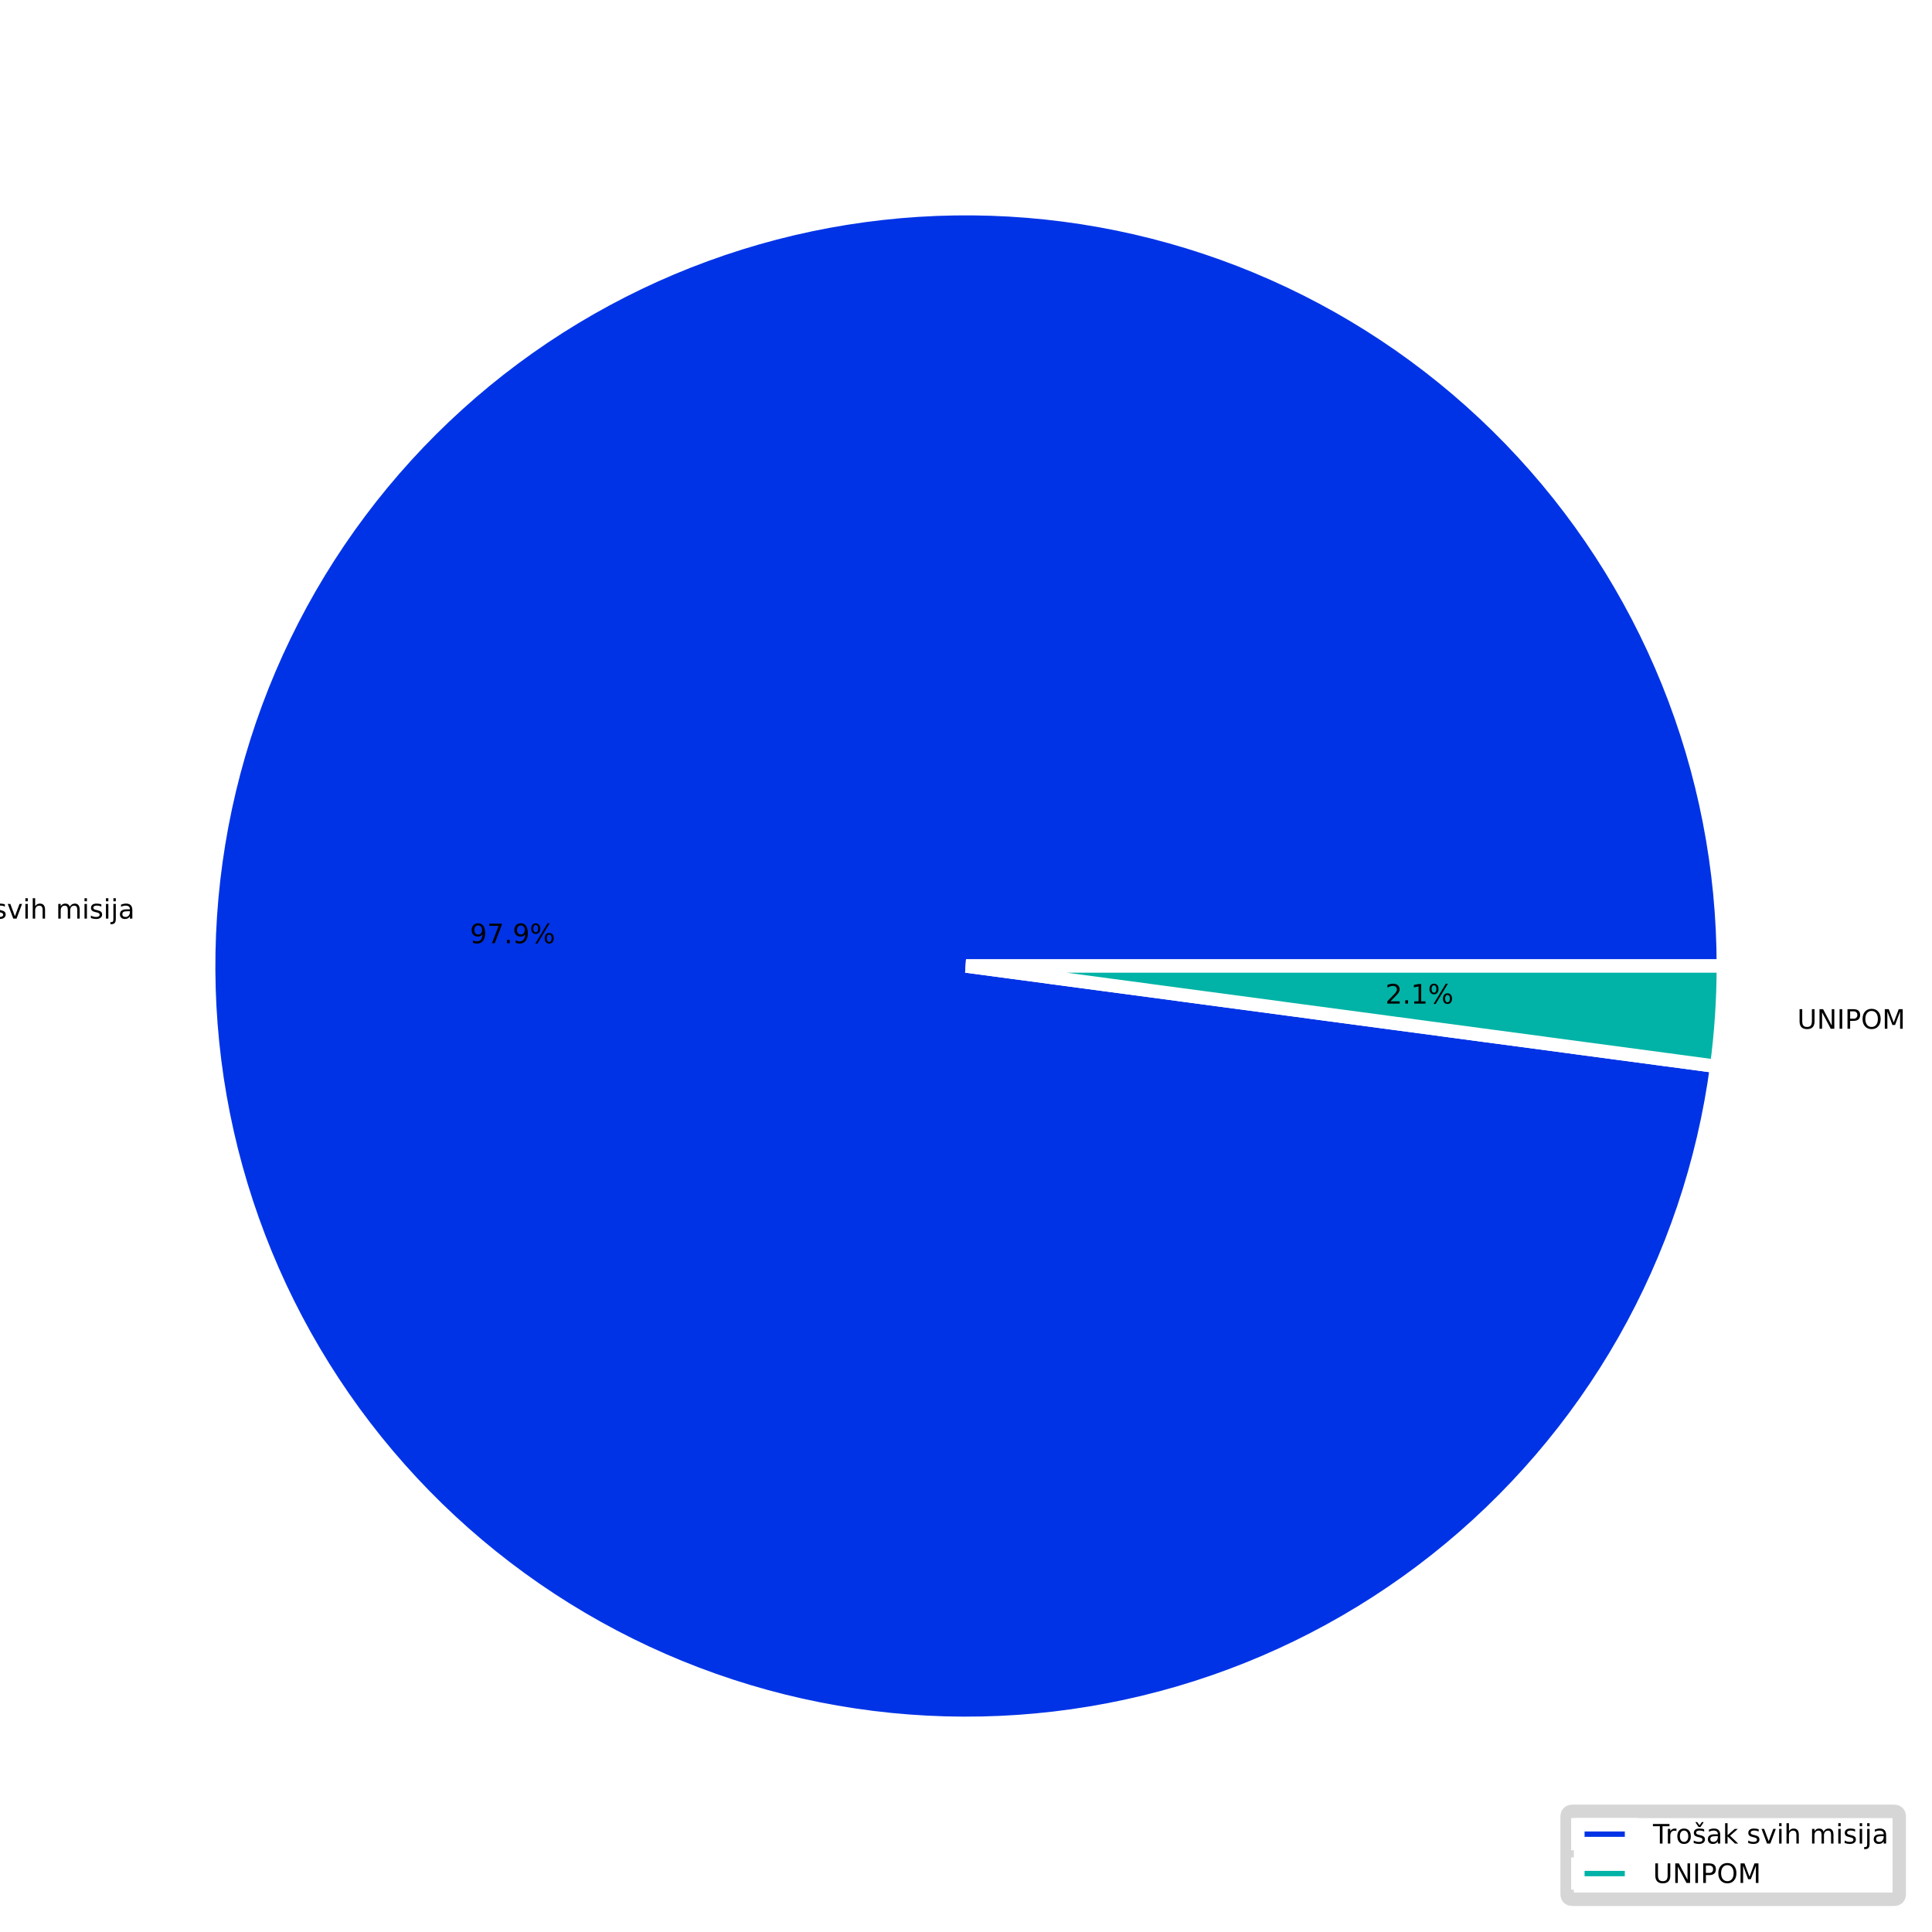
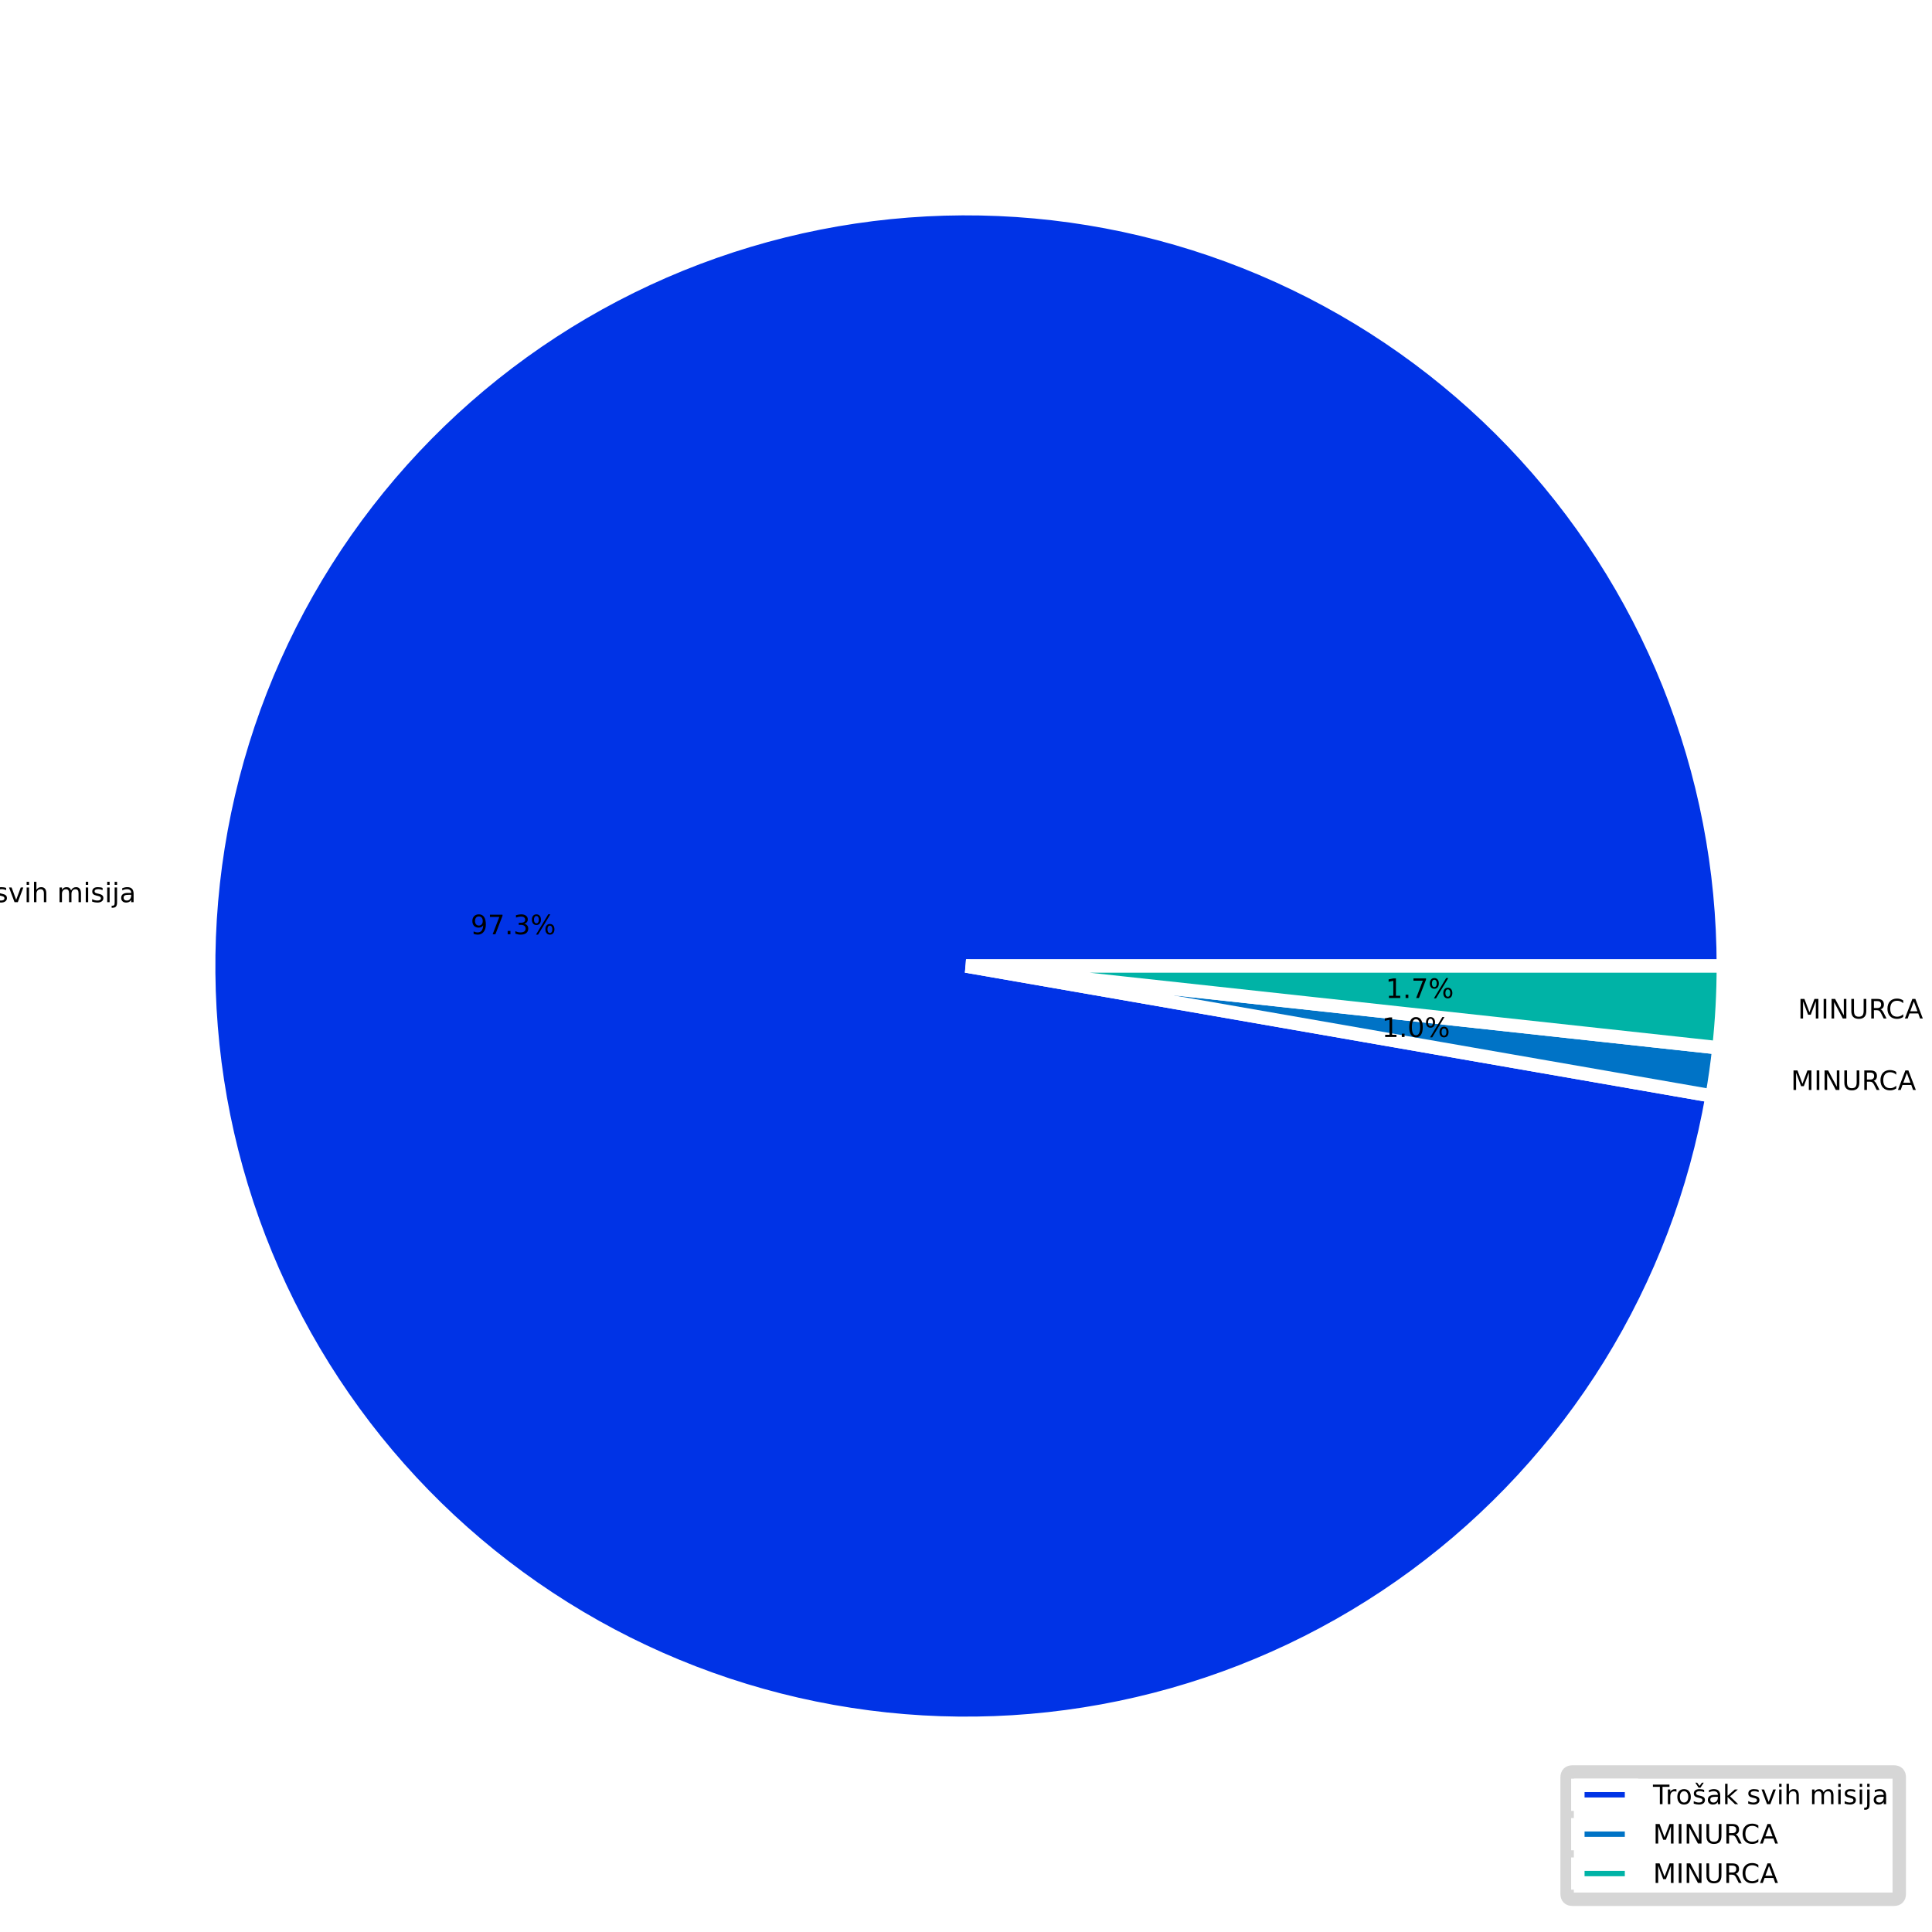
<svg xmlns="http://www.w3.org/2000/svg" xmlns:xlink="http://www.w3.org/1999/xlink" width="144pt" height="144pt" viewBox="0 0 144 144" version="1.1">
  <defs>
    <style type="text/css">*{stroke-linejoin: round; stroke-linecap: butt}</style>
  </defs>
  <g id="figure_1">
    <g id="patch_1">
      <path d="M 0 144  L 144 144  L 144 0  L 0 0  z " style="fill: #ffffff" />
    </g>
    <g id="axes_1">
      <g id="matplotlib.axis_1" />
      <g id="matplotlib.axis_2" />
      <g id="patch_2">
-         <path d="M 128.448 72  C 128.448 64.745 127.049 57.558 124.329 50.832  C 121.608 44.107 117.617 37.968 112.572 32.754  C 107.528 27.539 101.526 23.346 94.895 20.403  C 88.263 17.461 81.127 15.824 73.876 15.583  C 66.625 15.342 59.395 16.501 52.583 18.997  C 45.771 21.492 39.503 25.278 34.124 30.146  C 28.745 35.014 24.354 40.874 21.193 47.403  C 18.031 53.933 16.159 61.012 15.677 68.251  C 15.195 75.49 16.113 82.754 18.381 89.645  C 20.649 96.537 24.224 102.927 28.91 108.465  C 33.597 114.003 39.308 118.586 45.729 121.962  C 52.15 125.338 59.163 127.446 66.381 128.168  C 73.6 128.89 80.891 128.214 87.854 126.176  C 94.817 124.138 101.322 120.777 107.013 116.277  C 112.703 111.777 117.474 106.222 121.062 99.917  C 124.649 93.611 126.988 86.673 127.95 79.482  L 72 72  L 128.448 72  z " style="fill: #0033e6; stroke: #ffffff; stroke-linejoin: miter" />
+         <path d="M 128.448 72  C 128.448 64.792 127.067 57.65 124.381 50.962  C 121.695 44.273 117.752 38.161 112.766 32.955  C 107.78 27.75 101.843 23.547 95.277 20.575  C 88.71 17.602 81.635 15.915 74.433 15.604  C 67.232 15.294 60.038 16.365 53.239 18.761  C 46.441 21.156 40.164 24.832 34.749 29.589  C 29.333 34.345 24.878 40.096 21.626 46.528  C 18.373 52.96 16.383 59.957 15.762 67.138  C 15.141 74.319 15.901 81.553 18.001 88.448  C 20.102 95.343 23.503 101.773 28.022 107.388  C 32.541 113.004 38.094 117.702 44.38 121.229  C 50.666 124.756 57.57 127.046 64.718 127.976  C 71.866 128.906 79.126 128.458 86.105 126.657  C 93.084 124.856 99.654 121.735 105.46 117.462  C 111.265 113.19 116.198 107.845 119.993 101.717  C 123.787 95.588 126.373 88.789 127.61 81.689  L 72 72  L 128.448 72  z " style="fill: #0033e6; stroke: #ffffff; stroke-linejoin: miter" />
      </g>
      <g id="patch_3">
-         <path d="M 127.95 79.482  C 128.116 78.242 128.24 76.997 128.323 75.749  C 128.406 74.501 128.448 73.251 128.448 72  L 72 72  L 127.95 79.482  z " style="fill: #00b3a6; stroke: #ffffff; stroke-linejoin: miter" />
+         <path d="M 127.61 81.689  C 127.714 81.093 127.808 80.497 127.893 79.899  C 127.977 79.301 128.052 78.701 128.117 78.101  L 72 72  L 127.61 81.689  z " style="fill: #0073c6; stroke: #ffffff; stroke-linejoin: miter" />
+       </g>
+       <g id="patch_4">
+         <path d="M 128.117 78.101  C 128.227 77.088 128.31 76.072 128.365 75.055  C 128.42 74.038 128.448 73.019 128.448 72  L 72 72  L 128.117 78.101  z " style="fill: #00b3a6; stroke: #ffffff; stroke-linejoin: miter" />
      </g>
      <g id="text_1">
-         <g transform="translate(-7.511316 68.46778) scale(0.02 -0.02)">
+         <g transform="translate(-7.417639 67.24332) scale(0.02 -0.02)">
          <defs>
            <path id="DejaVuSans-54" d="M -19 4666  L 3928 4666  L 3928 4134  L 2272 4134  L 2272 0  L 1638 0  L 1638 4134  L -19 4134  L -19 4666  z " transform="scale(0.015625)" />
            <path id="DejaVuSans-72" d="M 2631 2963  Q 2534 3019 2420 3045  Q 2306 3072 2169 3072  Q 1681 3072 1420 2755  Q 1159 2438 1159 1844  L 1159 0  L 581 0  L 581 3500  L 1159 3500  L 1159 2956  Q 1341 3275 1631 3429  Q 1922 3584 2338 3584  Q 2397 3584 2469 3576  Q 2541 3569 2628 3553  L 2631 2963  z " transform="scale(0.015625)" />
            <path id="DejaVuSans-6f" d="M 1959 3097  Q 1497 3097 1228 2736  Q 959 2375 959 1747  Q 959 1119 1226 758  Q 1494 397 1959 397  Q 2419 397 2687 759  Q 2956 1122 2956 1747  Q 2956 2369 2687 2733  Q 2419 3097 1959 3097  z M 1959 3584  Q 2709 3584 3137 3096  Q 3566 2609 3566 1747  Q 3566 888 3137 398  Q 2709 -91 1959 -91  Q 1206 -91 779 398  Q 353 888 353 1747  Q 353 2609 779 3096  Q 1206 3584 1959 3584  z " transform="scale(0.015625)" />
            <path id="DejaVuSans-161" d="M 2834 3397  L 2834 2853  Q 2591 2978 2328 3040  Q 2066 3103 1784 3103  Q 1356 3103 1142 2972  Q 928 2841 928 2578  Q 928 2378 1081 2264  Q 1234 2150 1697 2047  L 1894 2003  Q 2506 1872 2764 1633  Q 3022 1394 3022 966  Q 3022 478 2636 193  Q 2250 -91 1575 -91  Q 1294 -91 989 -36  Q 684 19 347 128  L 347 722  Q 666 556 975 473  Q 1284 391 1588 391  Q 1994 391 2212 530  Q 2431 669 2431 922  Q 2431 1156 2273 1281  Q 2116 1406 1581 1522  L 1381 1569  Q 847 1681 609 1914  Q 372 2147 372 2553  Q 372 3047 722 3315  Q 1072 3584 1716 3584  Q 2034 3584 2315 3537  Q 2597 3491 2834 3397  z M 1501 3944  L 736 5119  L 1170 5119  L 1733 4353  L 2295 5119  L 2729 5119  L 1964 3944  L 1501 3944  z M 1720 3584  L 1720 3584  z " transform="scale(0.015625)" />
            <path id="DejaVuSans-61" d="M 2194 1759  Q 1497 1759 1228 1600  Q 959 1441 959 1056  Q 959 750 1161 570  Q 1363 391 1709 391  Q 2188 391 2477 730  Q 2766 1069 2766 1631  L 2766 1759  L 2194 1759  z M 3341 1997  L 3341 0  L 2766 0  L 2766 531  Q 2569 213 2275 61  Q 1981 -91 1556 -91  Q 1019 -91 701 211  Q 384 513 384 1019  Q 384 1609 779 1909  Q 1175 2209 1959 2209  L 2766 2209  L 2766 2266  Q 2766 2663 2505 2880  Q 2244 3097 1772 3097  Q 1472 3097 1187 3025  Q 903 2953 641 2809  L 641 3341  Q 956 3463 1253 3523  Q 1550 3584 1831 3584  Q 2591 3584 2966 3190  Q 3341 2797 3341 1997  z " transform="scale(0.015625)" />
            <path id="DejaVuSans-6b" d="M 581 4863  L 1159 4863  L 1159 1991  L 2875 3500  L 3609 3500  L 1753 1863  L 3688 0  L 2938 0  L 1159 1709  L 1159 0  L 581 0  L 581 4863  z " transform="scale(0.015625)" />
            <path id="DejaVuSans-20" transform="scale(0.015625)" />
            <path id="DejaVuSans-73" d="M 2834 3397  L 2834 2853  Q 2591 2978 2328 3040  Q 2066 3103 1784 3103  Q 1356 3103 1142 2972  Q 928 2841 928 2578  Q 928 2378 1081 2264  Q 1234 2150 1697 2047  L 1894 2003  Q 2506 1872 2764 1633  Q 3022 1394 3022 966  Q 3022 478 2636 193  Q 2250 -91 1575 -91  Q 1294 -91 989 -36  Q 684 19 347 128  L 347 722  Q 666 556 975 473  Q 1284 391 1588 391  Q 1994 391 2212 530  Q 2431 669 2431 922  Q 2431 1156 2273 1281  Q 2116 1406 1581 1522  L 1381 1569  Q 847 1681 609 1914  Q 372 2147 372 2553  Q 372 3047 722 3315  Q 1072 3584 1716 3584  Q 2034 3584 2315 3537  Q 2597 3491 2834 3397  z " transform="scale(0.015625)" />
            <path id="DejaVuSans-76" d="M 191 3500  L 800 3500  L 1894 563  L 2988 3500  L 3597 3500  L 2284 0  L 1503 0  L 191 3500  z " transform="scale(0.015625)" />
            <path id="DejaVuSans-69" d="M 603 3500  L 1178 3500  L 1178 0  L 603 0  L 603 3500  z M 603 4863  L 1178 4863  L 1178 4134  L 603 4134  L 603 4863  z " transform="scale(0.015625)" />
            <path id="DejaVuSans-68" d="M 3513 2113  L 3513 0  L 2938 0  L 2938 2094  Q 2938 2591 2744 2837  Q 2550 3084 2163 3084  Q 1697 3084 1428 2787  Q 1159 2491 1159 1978  L 1159 0  L 581 0  L 581 4863  L 1159 4863  L 1159 2956  Q 1366 3272 1645 3428  Q 1925 3584 2291 3584  Q 2894 3584 3203 3211  Q 3513 2838 3513 2113  z " transform="scale(0.015625)" />
            <path id="DejaVuSans-6d" d="M 3328 2828  Q 3544 3216 3844 3400  Q 4144 3584 4550 3584  Q 5097 3584 5394 3201  Q 5691 2819 5691 2113  L 5691 0  L 5113 0  L 5113 2094  Q 5113 2597 4934 2840  Q 4756 3084 4391 3084  Q 3944 3084 3684 2787  Q 3425 2491 3425 1978  L 3425 0  L 2847 0  L 2847 2094  Q 2847 2600 2669 2842  Q 2491 3084 2119 3084  Q 1678 3084 1418 2786  Q 1159 2488 1159 1978  L 1159 0  L 581 0  L 581 3500  L 1159 3500  L 1159 2956  Q 1356 3278 1631 3431  Q 1906 3584 2284 3584  Q 2666 3584 2933 3390  Q 3200 3197 3328 2828  z " transform="scale(0.015625)" />
            <path id="DejaVuSans-6a" d="M 603 3500  L 1178 3500  L 1178 -63  Q 1178 -731 923 -1031  Q 669 -1331 103 -1331  L -116 -1331  L -116 -844  L 38 -844  Q 366 -844 484 -692  Q 603 -541 603 -63  L 603 3500  z M 603 4863  L 1178 4863  L 1178 4134  L 603 4134  L 603 4863  z " transform="scale(0.015625)" />
          </defs>
          <use xlink:href="#DejaVuSans-54" />
          <use xlink:href="#DejaVuSans-72" x="46.334" />
          <use xlink:href="#DejaVuSans-6f" x="85.197" />
          <use xlink:href="#DejaVuSans-161" x="146.379" />
          <use xlink:href="#DejaVuSans-61" x="198.479" />
          <use xlink:href="#DejaVuSans-6b" x="259.758" />
          <use xlink:href="#DejaVuSans-20" x="317.668" />
          <use xlink:href="#DejaVuSans-73" x="349.455" />
          <use xlink:href="#DejaVuSans-76" x="401.555" />
          <use xlink:href="#DejaVuSans-69" x="460.734" />
          <use xlink:href="#DejaVuSans-68" x="488.518" />
          <use xlink:href="#DejaVuSans-20" x="551.896" />
          <use xlink:href="#DejaVuSans-6d" x="583.684" />
          <use xlink:href="#DejaVuSans-69" x="681.096" />
          <use xlink:href="#DejaVuSans-73" x="708.879" />
          <use xlink:href="#DejaVuSans-69" x="760.979" />
          <use xlink:href="#DejaVuSans-6a" x="788.762" />
          <use xlink:href="#DejaVuSans-61" x="816.545" />
        </g>
      </g>
      <g id="text_2">
-         <g transform="translate(35.02927 70.30237) scale(0.02 -0.02)">
+         <g transform="translate(35.08037 69.63448) scale(0.02 -0.02)">
          <defs>
            <path id="DejaVuSans-39" d="M 703 97  L 703 672  Q 941 559 1184 500  Q 1428 441 1663 441  Q 2288 441 2617 861  Q 2947 1281 2994 2138  Q 2813 1869 2534 1725  Q 2256 1581 1919 1581  Q 1219 1581 811 2004  Q 403 2428 403 3163  Q 403 3881 828 4315  Q 1253 4750 1959 4750  Q 2769 4750 3195 4129  Q 3622 3509 3622 2328  Q 3622 1225 3098 567  Q 2575 -91 1691 -91  Q 1453 -91 1209 -44  Q 966 3 703 97  z M 1959 2075  Q 2384 2075 2632 2365  Q 2881 2656 2881 3163  Q 2881 3666 2632 3958  Q 2384 4250 1959 4250  Q 1534 4250 1286 3958  Q 1038 3666 1038 3163  Q 1038 2656 1286 2365  Q 1534 2075 1959 2075  z " transform="scale(0.015625)" />
            <path id="DejaVuSans-37" d="M 525 4666  L 3525 4666  L 3525 4397  L 1831 0  L 1172 0  L 2766 4134  L 525 4134  L 525 4666  z " transform="scale(0.015625)" />
            <path id="DejaVuSans-2e" d="M 684 794  L 1344 794  L 1344 0  L 684 0  L 684 794  z " transform="scale(0.015625)" />
+             <path id="DejaVuSans-33" d="M 2597 2516  Q 3050 2419 3304 2112  Q 3559 1806 3559 1356  Q 3559 666 3084 287  Q 2609 -91 1734 -91  Q 1441 -91 1130 -33  Q 819 25 488 141  L 488 750  Q 750 597 1062 519  Q 1375 441 1716 441  Q 2309 441 2620 675  Q 2931 909 2931 1356  Q 2931 1769 2642 2001  Q 2353 2234 1838 2234  L 1294 2234  L 1294 2753  L 1863 2753  Q 2328 2753 2575 2939  Q 2822 3125 2822 3475  Q 2822 3834 2567 4026  Q 2313 4219 1838 4219  Q 1578 4219 1281 4162  Q 984 4106 628 3988  L 628 4550  Q 988 4650 1302 4700  Q 1616 4750 1894 4750  Q 2613 4750 3031 4423  Q 3450 4097 3450 3541  Q 3450 3153 3228 2886  Q 3006 2619 2597 2516  z " transform="scale(0.015625)" />
            <path id="DejaVuSans-25" d="M 4653 2053  Q 4381 2053 4226 1822  Q 4072 1591 4072 1178  Q 4072 772 4226 539  Q 4381 306 4653 306  Q 4919 306 5073 539  Q 5228 772 5228 1178  Q 5228 1588 5073 1820  Q 4919 2053 4653 2053  z M 4653 2450  Q 5147 2450 5437 2106  Q 5728 1763 5728 1178  Q 5728 594 5436 251  Q 5144 -91 4653 -91  Q 4153 -91 3862 251  Q 3572 594 3572 1178  Q 3572 1766 3864 2108  Q 4156 2450 4653 2450  z M 1428 4353  Q 1159 4353 1004 4120  Q 850 3888 850 3481  Q 850 3069 1003 2837  Q 1156 2606 1428 2606  Q 1700 2606 1854 2837  Q 2009 3069 2009 3481  Q 2009 3884 1853 4118  Q 1697 4353 1428 4353  z M 4250 4750  L 4750 4750  L 1831 -91  L 1331 -91  L 4250 4750  z M 1428 4750  Q 1922 4750 2215 4408  Q 2509 4066 2509 3481  Q 2509 2891 2217 2550  Q 1925 2209 1428 2209  Q 931 2209 642 2551  Q 353 2894 353 3481  Q 353 4063 643 4406  Q 934 4750 1428 4750  z " transform="scale(0.015625)" />
          </defs>
          <use xlink:href="#DejaVuSans-39" />
          <use xlink:href="#DejaVuSans-37" x="63.623" />
          <use xlink:href="#DejaVuSans-2e" x="127.246" />
-           <use xlink:href="#DejaVuSans-39" x="159.033" />
+           <use xlink:href="#DejaVuSans-33" x="159.033" />
          <use xlink:href="#DejaVuSans-25" x="222.656" />
        </g>
      </g>
      <g id="text_3">
-         <g transform="translate(133.9557 76.67596) scale(0.02 -0.02)">
+         <g transform="translate(133.4819 81.24049) scale(0.02 -0.02)">
          <defs>
+             <path id="DejaVuSans-4d" d="M 628 4666  L 1569 4666  L 2759 1491  L 3956 4666  L 4897 4666  L 4897 0  L 4281 0  L 4281 4097  L 3078 897  L 2444 897  L 1241 4097  L 1241 0  L 628 0  L 628 4666  z " transform="scale(0.015625)" />
+             <path id="DejaVuSans-49" d="M 628 4666  L 1259 4666  L 1259 0  L 628 0  L 628 4666  z " transform="scale(0.015625)" />
+             <path id="DejaVuSans-4e" d="M 628 4666  L 1478 4666  L 3547 763  L 3547 4666  L 4159 4666  L 4159 0  L 3309 0  L 1241 3903  L 1241 0  L 628 0  L 628 4666  z " transform="scale(0.015625)" />
            <path id="DejaVuSans-55" d="M 556 4666  L 1191 4666  L 1191 1831  Q 1191 1081 1462 751  Q 1734 422 2344 422  Q 2950 422 3222 751  Q 3494 1081 3494 1831  L 3494 4666  L 4128 4666  L 4128 1753  Q 4128 841 3676 375  Q 3225 -91 2344 -91  Q 1459 -91 1007 375  Q 556 841 556 1753  L 556 4666  z " transform="scale(0.015625)" />
-             <path id="DejaVuSans-4e" d="M 628 4666  L 1478 4666  L 3547 763  L 3547 4666  L 4159 4666  L 4159 0  L 3309 0  L 1241 3903  L 1241 0  L 628 0  L 628 4666  z " transform="scale(0.015625)" />
-             <path id="DejaVuSans-49" d="M 628 4666  L 1259 4666  L 1259 0  L 628 0  L 628 4666  z " transform="scale(0.015625)" />
-             <path id="DejaVuSans-50" d="M 1259 4147  L 1259 2394  L 2053 2394  Q 2494 2394 2734 2622  Q 2975 2850 2975 3272  Q 2975 3691 2734 3919  Q 2494 4147 2053 4147  L 1259 4147  z M 628 4666  L 2053 4666  Q 2838 4666 3239 4311  Q 3641 3956 3641 3272  Q 3641 2581 3239 2228  Q 2838 1875 2053 1875  L 1259 1875  L 1259 0  L 628 0  L 628 4666  z " transform="scale(0.015625)" />
-             <path id="DejaVuSans-4f" d="M 2522 4238  Q 1834 4238 1429 3725  Q 1025 3213 1025 2328  Q 1025 1447 1429 934  Q 1834 422 2522 422  Q 3209 422 3611 934  Q 4013 1447 4013 2328  Q 4013 3213 3611 3725  Q 3209 4238 2522 4238  z M 2522 4750  Q 3503 4750 4090 4092  Q 4678 3434 4678 2328  Q 4678 1225 4090 567  Q 3503 -91 2522 -91  Q 1538 -91 948 565  Q 359 1222 359 2328  Q 359 3434 948 4092  Q 1538 4750 2522 4750  z " transform="scale(0.015625)" />
-             <path id="DejaVuSans-4d" d="M 628 4666  L 1569 4666  L 2759 1491  L 3956 4666  L 4897 4666  L 4897 0  L 4281 0  L 4281 4097  L 3078 897  L 2444 897  L 1241 4097  L 1241 0  L 628 0  L 628 4666  z " transform="scale(0.015625)" />
+             <path id="DejaVuSans-52" d="M 2841 2188  Q 3044 2119 3236 1894  Q 3428 1669 3622 1275  L 4263 0  L 3584 0  L 2988 1197  Q 2756 1666 2539 1819  Q 2322 1972 1947 1972  L 1259 1972  L 1259 0  L 628 0  L 628 4666  L 2053 4666  Q 2853 4666 3247 4331  Q 3641 3997 3641 3322  Q 3641 2881 3436 2590  Q 3231 2300 2841 2188  z M 1259 4147  L 1259 2491  L 2053 2491  Q 2509 2491 2742 2702  Q 2975 2913 2975 3322  Q 2975 3731 2742 3939  Q 2509 4147 2053 4147  L 1259 4147  z " transform="scale(0.015625)" />
+             <path id="DejaVuSans-43" d="M 4122 4306  L 4122 3641  Q 3803 3938 3442 4084  Q 3081 4231 2675 4231  Q 1875 4231 1450 3742  Q 1025 3253 1025 2328  Q 1025 1406 1450 917  Q 1875 428 2675 428  Q 3081 428 3442 575  Q 3803 722 4122 1019  L 4122 359  Q 3791 134 3420 21  Q 3050 -91 2638 -91  Q 1578 -91 968 557  Q 359 1206 359 2328  Q 359 3453 968 4101  Q 1578 4750 2638 4750  Q 3056 4750 3426 4639  Q 3797 4528 4122 4306  z " transform="scale(0.015625)" />
+             <path id="DejaVuSans-41" d="M 2188 4044  L 1331 1722  L 3047 1722  L 2188 4044  z M 1831 4666  L 2547 4666  L 4325 0  L 3669 0  L 3244 1197  L 1141 1197  L 716 0  L 50 0  L 1831 4666  z " transform="scale(0.015625)" />
          </defs>
-           <use xlink:href="#DejaVuSans-55" />
-           <use xlink:href="#DejaVuSans-4e" x="73.193" />
-           <use xlink:href="#DejaVuSans-49" x="147.998" />
-           <use xlink:href="#DejaVuSans-50" x="177.49" />
-           <use xlink:href="#DejaVuSans-4f" x="237.793" />
-           <use xlink:href="#DejaVuSans-4d" x="316.504" />
+           <use xlink:href="#DejaVuSans-4d" />
+           <use xlink:href="#DejaVuSans-49" x="86.279" />
+           <use xlink:href="#DejaVuSans-4e" x="115.771" />
+           <use xlink:href="#DejaVuSans-55" x="190.576" />
+           <use xlink:href="#DejaVuSans-52" x="263.77" />
+           <use xlink:href="#DejaVuSans-43" x="328.252" />
+           <use xlink:href="#DejaVuSans-41" x="398.076" />
        </g>
      </g>
      <g id="text_4">
-         <g transform="translate(103.2535 74.80137) scale(0.02 -0.02)">
+         <g transform="translate(102.9951 77.29112) scale(0.02 -0.02)">
          <defs>
-             <path id="DejaVuSans-32" d="M 1228 531  L 3431 531  L 3431 0  L 469 0  L 469 531  Q 828 903 1448 1529  Q 2069 2156 2228 2338  Q 2531 2678 2651 2914  Q 2772 3150 2772 3378  Q 2772 3750 2511 3984  Q 2250 4219 1831 4219  Q 1534 4219 1204 4116  Q 875 4013 500 3803  L 500 4441  Q 881 4594 1212 4672  Q 1544 4750 1819 4750  Q 2544 4750 2975 4387  Q 3406 4025 3406 3419  Q 3406 3131 3298 2873  Q 3191 2616 2906 2266  Q 2828 2175 2409 1742  Q 1991 1309 1228 531  z " transform="scale(0.015625)" />
            <path id="DejaVuSans-31" d="M 794 531  L 1825 531  L 1825 4091  L 703 3866  L 703 4441  L 1819 4666  L 2450 4666  L 2450 531  L 3481 531  L 3481 0  L 794 0  L 794 531  z " transform="scale(0.015625)" />
+             <path id="DejaVuSans-30" d="M 2034 4250  Q 1547 4250 1301 3770  Q 1056 3291 1056 2328  Q 1056 1369 1301 889  Q 1547 409 2034 409  Q 2525 409 2770 889  Q 3016 1369 3016 2328  Q 3016 3291 2770 3770  Q 2525 4250 2034 4250  z M 2034 4750  Q 2819 4750 3233 4129  Q 3647 3509 3647 2328  Q 3647 1150 3233 529  Q 2819 -91 2034 -91  Q 1250 -91 836 529  Q 422 1150 422 2328  Q 422 3509 836 4129  Q 1250 4750 2034 4750  z " transform="scale(0.015625)" />
          </defs>
-           <use xlink:href="#DejaVuSans-32" />
+           <use xlink:href="#DejaVuSans-31" />
          <use xlink:href="#DejaVuSans-2e" x="63.623" />
-           <use xlink:href="#DejaVuSans-31" x="95.41" />
+           <use xlink:href="#DejaVuSans-30" x="95.41" />
+           <use xlink:href="#DejaVuSans-25" x="159.033" />
+         </g>
+       </g>
+       <g id="text_5">
+         <g transform="translate(134.0018 75.91226) scale(0.02 -0.02)">
+           <use xlink:href="#DejaVuSans-4d" />
+           <use xlink:href="#DejaVuSans-49" x="86.279" />
+           <use xlink:href="#DejaVuSans-4e" x="115.771" />
+           <use xlink:href="#DejaVuSans-55" x="190.576" />
+           <use xlink:href="#DejaVuSans-52" x="263.77" />
+           <use xlink:href="#DejaVuSans-43" x="328.252" />
+           <use xlink:href="#DejaVuSans-41" x="398.076" />
+         </g>
+       </g>
+       <g id="text_6">
+         <g transform="translate(103.2787 74.38481) scale(0.02 -0.02)">
+           <use xlink:href="#DejaVuSans-31" />
+           <use xlink:href="#DejaVuSans-2e" x="63.623" />
+           <use xlink:href="#DejaVuSans-37" x="95.41" />
          <use xlink:href="#DejaVuSans-25" x="159.033" />
        </g>
      </g>
      <g id="legend_1">
-         <g id="patch_4">
-           <path d="M 117.204 141.56  L 141.16 141.56  Q 141.56 141.56 141.56 141.16  L 141.56 135.409  Q 141.56 135.009 141.16 135.009  L 117.204 135.009  Q 116.804 135.009 116.804 135.409  L 116.804 141.16  Q 116.804 141.56 117.204 141.56  z " style="fill: #ffffff; opacity: 0.8; stroke: #cccccc; stroke-linejoin: miter" />
+         <g id="patch_5">
+           <path d="M 117.204 141.56  L 141.16 141.56  Q 141.56 141.56 141.56 141.16  L 141.56 132.473  Q 141.56 132.073 141.16 132.073  L 117.204 132.073  Q 116.804 132.073 116.804 132.473  L 116.804 141.16  Q 116.804 141.56 117.204 141.56  z " style="fill: #ffffff; opacity: 0.8; stroke: #cccccc; stroke-linejoin: miter" />
        </g>
-         <g id="patch_5">
-           <path d="M 117.604 137.408  L 121.604 137.408  L 121.604 136.008  L 117.604 136.008  z " style="fill: #0033e6; stroke: #ffffff; stroke-linejoin: miter" />
+         <g id="patch_6">
+           <path d="M 117.604 134.473  L 121.604 134.473  L 121.604 133.073  L 117.604 133.073  z " style="fill: #0033e6; stroke: #ffffff; stroke-linejoin: miter" />
        </g>
-         <g id="text_5">
-           <g transform="translate(123.2044 137.4084) scale(0.02 -0.02)">
+         <g id="text_7">
+           <g transform="translate(123.2044 134.4728) scale(0.02 -0.02)">
            <use xlink:href="#DejaVuSans-54" />
            <use xlink:href="#DejaVuSans-72" x="46.334" />
            <use xlink:href="#DejaVuSans-6f" x="85.197" />
            <use xlink:href="#DejaVuSans-161" x="146.379" />
            <use xlink:href="#DejaVuSans-61" x="198.479" />
            <use xlink:href="#DejaVuSans-6b" x="259.758" />
            <use xlink:href="#DejaVuSans-20" x="317.668" />
            <use xlink:href="#DejaVuSans-73" x="349.455" />
            <use xlink:href="#DejaVuSans-76" x="401.555" />
            <use xlink:href="#DejaVuSans-69" x="460.734" />
            <use xlink:href="#DejaVuSans-68" x="488.518" />
            <use xlink:href="#DejaVuSans-20" x="551.896" />
            <use xlink:href="#DejaVuSans-6d" x="583.684" />
            <use xlink:href="#DejaVuSans-69" x="681.096" />
            <use xlink:href="#DejaVuSans-73" x="708.879" />
            <use xlink:href="#DejaVuSans-69" x="760.979" />
            <use xlink:href="#DejaVuSans-6a" x="788.762" />
            <use xlink:href="#DejaVuSans-61" x="816.545" />
          </g>
        </g>
-         <g id="patch_6">
+         <g id="patch_7">
+           <path d="M 117.604 137.408  L 121.604 137.408  L 121.604 136.008  L 117.604 136.008  z " style="fill: #0073c6; stroke: #ffffff; stroke-linejoin: miter" />
+         </g>
+         <g id="text_8">
+           <g transform="translate(123.2044 137.4084) scale(0.02 -0.02)">
+             <use xlink:href="#DejaVuSans-4d" />
+             <use xlink:href="#DejaVuSans-49" x="86.279" />
+             <use xlink:href="#DejaVuSans-4e" x="115.771" />
+             <use xlink:href="#DejaVuSans-55" x="190.576" />
+             <use xlink:href="#DejaVuSans-52" x="263.77" />
+             <use xlink:href="#DejaVuSans-43" x="328.252" />
+             <use xlink:href="#DejaVuSans-41" x="398.076" />
+           </g>
+         </g>
+         <g id="patch_8">
          <path d="M 117.604 140.344  L 121.604 140.344  L 121.604 138.944  L 117.604 138.944  z " style="fill: #00b3a6; stroke: #ffffff; stroke-linejoin: miter" />
        </g>
-         <g id="text_6">
+         <g id="text_9">
          <g transform="translate(123.2044 140.3441) scale(0.02 -0.02)">
-             <use xlink:href="#DejaVuSans-55" />
-             <use xlink:href="#DejaVuSans-4e" x="73.193" />
-             <use xlink:href="#DejaVuSans-49" x="147.998" />
-             <use xlink:href="#DejaVuSans-50" x="177.49" />
-             <use xlink:href="#DejaVuSans-4f" x="237.793" />
-             <use xlink:href="#DejaVuSans-4d" x="316.504" />
+             <use xlink:href="#DejaVuSans-4d" />
+             <use xlink:href="#DejaVuSans-49" x="86.279" />
+             <use xlink:href="#DejaVuSans-4e" x="115.771" />
+             <use xlink:href="#DejaVuSans-55" x="190.576" />
+             <use xlink:href="#DejaVuSans-52" x="263.77" />
+             <use xlink:href="#DejaVuSans-43" x="328.252" />
+             <use xlink:href="#DejaVuSans-41" x="398.076" />
          </g>
        </g>
      </g>
    </g>
  </g>
</svg>
